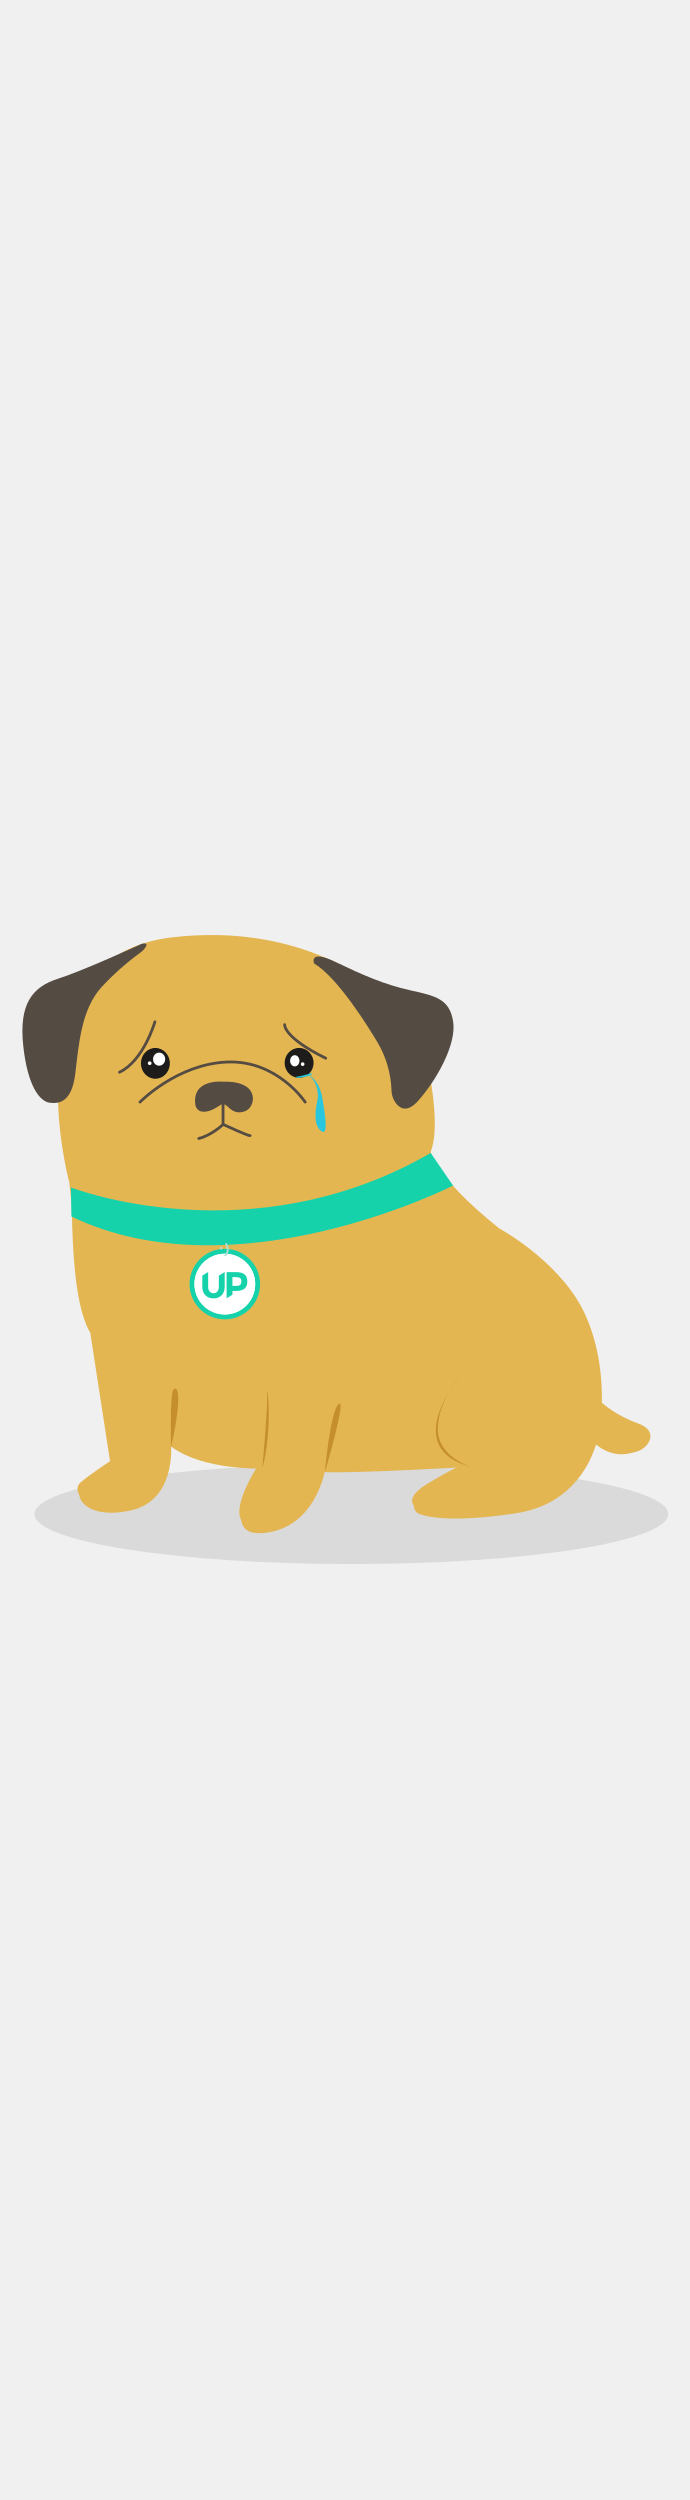
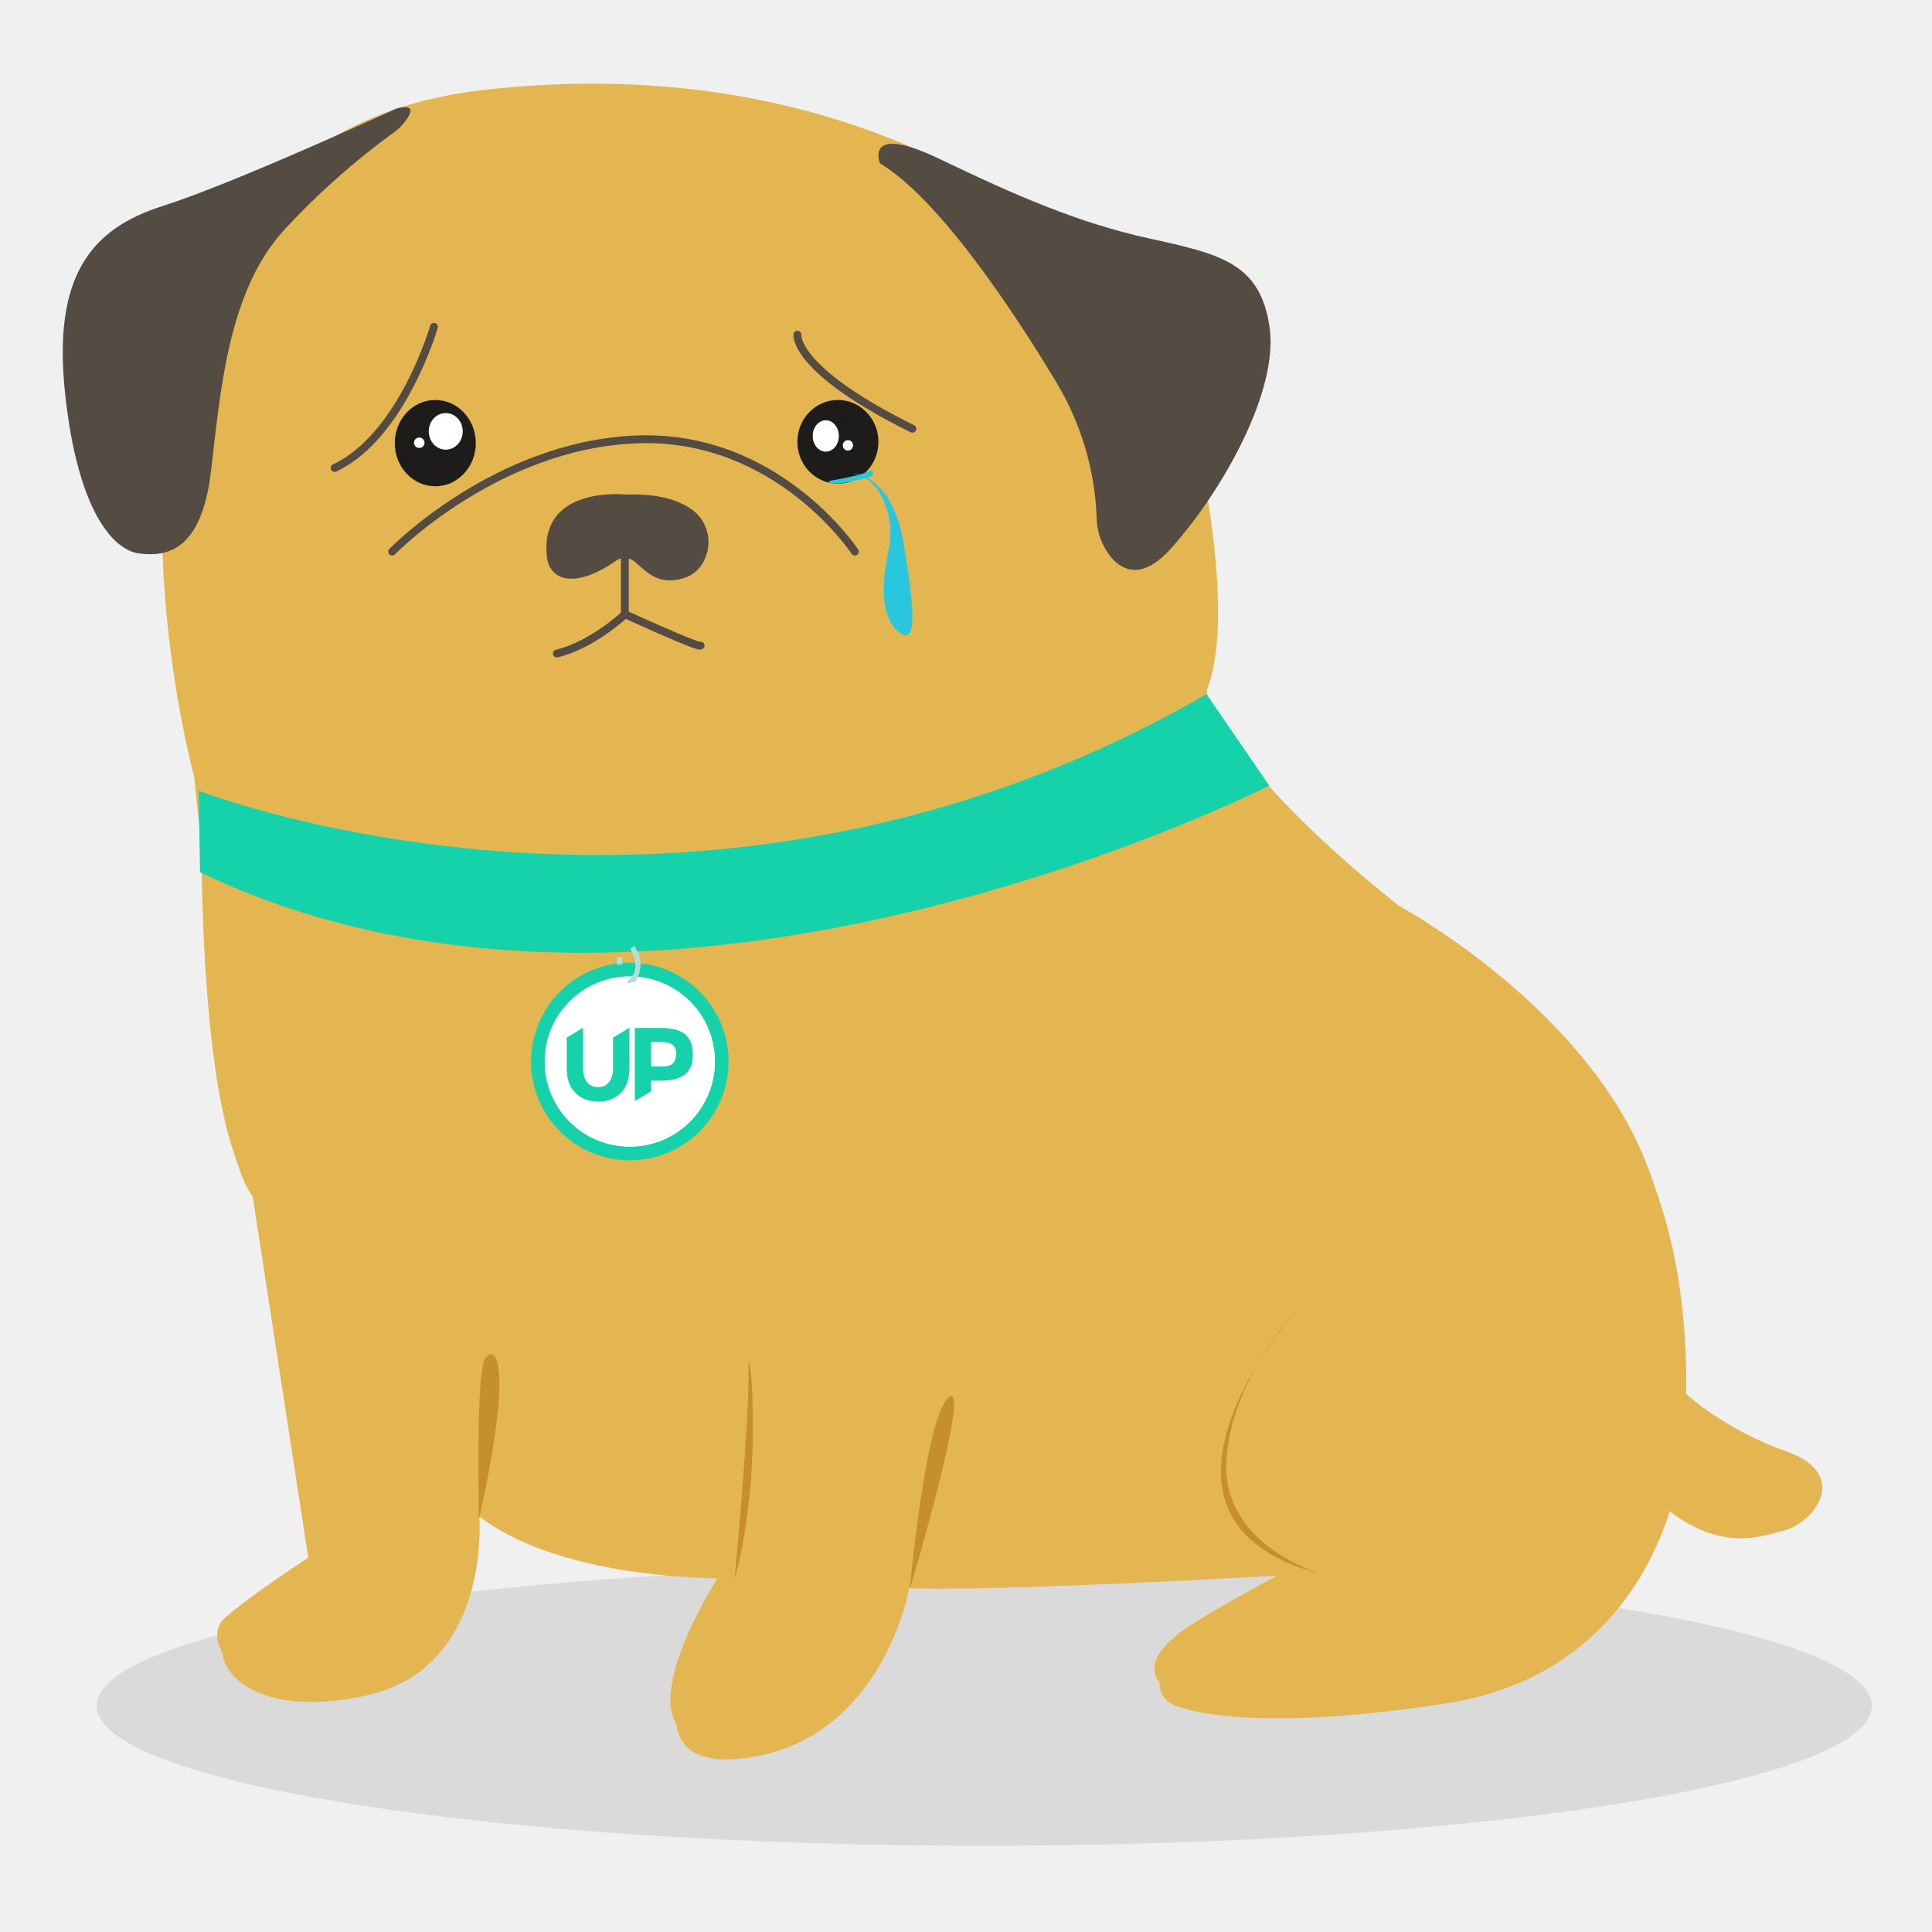
- <svg xmlns="http://www.w3.org/2000/svg" width="200" height="725" viewBox="0 0 739 725" fill="none">
+ <svg xmlns="http://www.w3.org/2000/svg" width="200" height="200" viewBox="0 0 739 725" fill="none">
  <ellipse cx="376.5" cy="645.5" rx="339.5" ry="53.5" fill="#C4C4C4" fill-opacity="0.5" />
  <path d="M76.222 295.86C76.222 295.86 9.69 53.503 187.087 33.393C303.677 20.179 379.678 64.549 418.074 96.53C438.901 113.863 453.213 137.788 458.511 164.428C463.109 187.467 470.812 233.18 461.617 257.074C461.617 257.074 461.799 285.393 537.009 345.418C537.009 345.418 596.902 377.673 624.946 429.398C652.99 481.122 643.428 550.088 643.428 550.088C643.428 550.088 636.425 631.84 552.934 644.596C469.442 657.382 447.793 644.596 447.793 644.596C447.793 644.596 432.507 635.655 459.911 619.054C487.316 602.454 504.519 594.794 504.519 594.794C504.519 594.794 387.26 601.813 347.767 600.531C347.767 600.531 337.567 659.915 283.398 665.683C229.229 671.45 280.201 596.717 280.201 596.717C280.201 596.717 217.11 598.639 183.342 573.097C183.342 573.097 188.122 630.589 140.652 641.422C93.182 652.256 77.896 626.744 88.066 617.803C98.267 608.862 119.916 594.825 119.916 594.825L97.962 452.102C97.962 452.102 80.15 440.2 78.962 321.86L76.222 295.86Z" fill="#E4B652" />
  <path d="M74.222 289.86C74.222 289.86 7.69 47.503 185.087 27.393C301.677 14.179 377.678 58.549 416.074 90.53C436.901 107.863 451.213 131.788 456.511 158.428C461.109 181.467 468.812 227.18 459.617 251.074C459.617 251.074 459.799 279.393 535.009 339.418C535.009 339.418 594.902 371.673 622.946 423.398C650.99 475.122 641.428 544.088 641.428 544.088C641.428 544.088 634.425 625.84 550.934 638.596C467.442 651.382 445.793 638.596 445.793 638.596C445.793 638.596 430.507 629.655 457.911 613.054C485.316 596.454 502.519 588.794 502.519 588.794C502.519 588.794 385.26 595.813 345.767 594.531C345.767 594.531 335.567 653.915 281.398 659.683C227.229 665.45 278.201 590.717 278.201 590.717C278.201 590.717 215.11 592.639 181.342 567.097C181.342 567.097 186.122 624.589 138.652 635.422C91.182 646.256 75.896 620.744 86.066 611.803C96.267 602.862 117.916 588.825 117.916 588.825L95.962 446.102C95.962 446.102 78.15 434.2 76.962 315.86L74.222 289.86Z" fill="#E4B652" />
  <path d="M645.476 526.602C645.476 526.602 659.406 539.658 683.611 548.293C707.816 556.898 694.118 575.438 682.361 578.446C670.816 581.383 642.133 593.819 607.453 530.729L627.769 520.172L645.476 526.602Z" fill="#E4B652" />
  <path d="M76 295.463C76 295.463 268 370.5 461.5 258.5L485.5 293.5C485.5 293.5 253.122 411.792 76.518 326.613L76 295.463Z" fill="#16D2AA" />
  <path d="M183.22 574C183.22 574 182.003 519.825 185.292 513.268C188.581 506.712 197.329 510.851 183.22 574Z" fill="#C48F2C" />
  <path d="M281 597C281 597 286.749 535.332 286.304 517.765C285.834 499.097 292.994 553.695 281 597Z" fill="#C48F2C" />
  <path d="M348 601C348 601 353.913 534.582 362.962 527.45C372.01 520.288 348 601 348 601Z" fill="#C48F2C" />
  <path d="M505 595C505 595 467.94 584.225 469.077 552.727C470.214 521.23 496.058 494 496.058 494C496.058 494 425.072 573.94 505 595Z" fill="#C48F2C" />
  <path d="M240.907 434.234C259.585 434.234 274.727 418.082 274.727 398.157C274.727 378.232 259.585 362.08 240.907 362.08C222.229 362.08 207.087 378.232 207.087 398.157C207.087 418.082 222.229 434.234 240.907 434.234Z" fill="white" />
  <path d="M240.907 361.256C220.047 361.256 203.122 378.182 203.122 399.041C203.122 419.901 220.047 436.826 240.907 436.826C261.766 436.826 278.692 419.901 278.692 399.041C278.661 378.182 261.766 361.256 240.907 361.256ZM240.907 431.581C222.914 431.581 208.367 417.003 208.367 399.041C208.367 381.048 222.945 366.502 240.907 366.502C258.9 366.502 273.446 381.079 273.446 399.041C273.446 417.003 258.869 431.581 240.907 431.581Z" fill="#16D2AA" />
  <path d="M240.907 431.58C258.878 431.58 273.446 417.012 273.446 399.041C273.446 381.07 258.878 366.501 240.907 366.501C222.936 366.501 208.367 381.07 208.367 399.041C208.367 417.012 222.936 431.58 240.907 431.58Z" fill="white" />
  <path d="M224.561 406.909C225.598 408.19 227.001 408.861 228.769 408.861C230.538 408.861 231.911 408.22 232.947 406.909C233.984 405.628 234.503 403.859 234.503 401.602V389.892L240.754 386.141V401.785C240.754 405.841 239.626 408.952 237.4 411.117C235.174 413.282 232.277 414.38 228.8 414.38C225.293 414.38 222.426 413.282 220.17 411.087C217.913 408.891 216.784 405.78 216.784 401.755V389.861L223.036 386.11V401.572C223.006 403.859 223.524 405.628 224.561 406.909Z" fill="#16D2AA" />
  <path d="M262.102 388.672C264.054 390.349 265.03 392.911 265.03 396.357C265.03 399.803 264.023 402.334 262.011 403.951C259.998 405.567 256.918 406.36 252.801 406.36H249.08V410.416L242.828 414.167V386.202H252.709C257.009 386.171 260.12 386.995 262.102 388.672ZM257.497 399.681C258.229 398.827 258.625 397.608 258.625 395.991C258.625 394.375 258.138 393.216 257.162 392.545C256.186 391.874 254.661 391.539 252.618 391.539H249.05V400.932H253.258C255.332 400.932 256.765 400.505 257.497 399.681Z" fill="#16D2AA" />
  <path d="M241.176 356.221C241.176 356.221 245.299 363.156 241.338 366.926C237.409 370.697 243.384 368.173 243.384 368.173C243.384 368.173 247.02 361.27 243.384 356.221C243.416 356.221 242.637 353.473 241.176 356.221Z" fill="#B5DFD5" />
  <path d="M236 359.228L238 359V361.837L236 362V359.228Z" fill="#B5DFD5" />
  <path d="M151.585 34.535C151.585 34.535 89.561 63.129 62.229 71.795C34.898 80.461 20.094 98.455 24.895 143.505C29.697 188.555 43.338 203.389 53.141 204.696C63.359 206.019 77.017 204.282 80.705 173.273C84.394 142.264 87.185 104.243 108.951 80.66C121.631 66.972 135.626 54.554 150.737 43.581C151.973 42.728 153.091 41.716 154.06 40.571C156.619 37.594 160.142 32.302 151.585 34.535Z" fill="#544B43" />
  <path d="M166.5 179C175.06 179 182 171.613 182 162.5C182 153.387 175.06 146 166.5 146C157.94 146 151 153.387 151 162.5C151 171.613 157.94 179 166.5 179Z" fill="#1D1C1A" />
  <path d="M320.5 178C329.06 178 336 170.837 336 162C336 153.163 329.06 146 320.5 146C311.94 146 305 153.163 305 162C305 170.837 311.94 178 320.5 178Z" fill="#1D1C1A" />
  <path d="M150 204C150 204 189.704 163.153 243.544 161.07C297.384 158.988 327 204 327 204" stroke="#544B43" stroke-width="3" stroke-linecap="round" stroke-linejoin="round" />
  <path d="M239.428 182.162C239.428 182.162 205.718 178.458 209.261 206.454C209.422 208.101 210.042 209.669 211.049 210.977C212.056 212.285 213.41 213.279 214.953 213.845C218.775 215.069 225.124 214.606 235.163 207.826C236.259 206.9 237.651 206.406 239.081 206.436C240.511 206.467 241.882 207.019 242.938 207.991C247.138 211.414 251.517 217.252 261.721 214.093C263.504 213.523 265.139 212.562 266.51 211.278C267.88 209.994 268.95 208.42 269.644 206.669C271.028 203.591 271.364 200.138 270.599 196.848C269.833 193.558 268.009 190.615 265.412 188.479C260.9 184.891 253.043 181.699 239.428 182.162Z" fill="#544B43" />
  <path d="M239 207V227.91C239 227.91 267.256 240.908 268 239.949" stroke="#544B43" stroke-width="3" stroke-linecap="round" stroke-linejoin="round" />
  <path d="M239 228C239 228 226.954 239.527 213 243" stroke="#544B43" stroke-width="3" stroke-linecap="round" stroke-linejoin="round" />
  <path d="M305.01 121C305.01 121 303.169 134.362 349 157" stroke="#544B43" stroke-width="3" stroke-linecap="round" stroke-linejoin="round" />
  <path d="M166 118C166 118 153.931 159.817 128 172" stroke="#544B43" stroke-width="3" stroke-linecap="round" stroke-linejoin="round" />
  <path d="M326 174C326 174 341.683 174 345.906 202.396C347.952 216.192 353.011 243.682 342.943 233.965C335.904 227.252 338.032 212.147 339.816 203.756C341.333 197.205 340.646 190.321 337.868 184.221C335.609 179.354 331.942 174.856 326 174Z" fill="#28C7DD" />
  <path d="M317 176.985C317 176.985 328.497 175.09 331.957 173.448C335.417 171.806 333.435 175.209 333.435 175.209C333.435 175.209 317.162 180.045 317 176.985Z" fill="#28C7DD" />
  <path d="M336.57 55.473C336.57 55.473 330.288 39.827 359.423 53.814C388.559 67.801 412.368 78.237 439.657 84.227C466.945 90.216 481.966 93.634 485.594 117.958C489.221 142.282 467.885 180.36 448.099 202.577C437.216 214.822 429.648 211.586 425.015 206.194C421.503 201.924 419.553 196.571 419.491 191.029C418.826 173.008 413.666 155.446 404.487 139.959C394.94 123.997 362.194 70.737 336.57 55.473Z" fill="#544B43" />
  <ellipse cx="170.5" cy="158" rx="6.5" ry="7" fill="white" />
  <ellipse cx="2" cy="2.014" rx="2" ry="2.014" transform="matrix(-0.198561 0.980088 -0.980089 -0.19856 162.742 160.8)" fill="white" />
  <ellipse cx="315.867" cy="159.758" rx="5" ry="6" fill="white" />
  <ellipse cx="2" cy="1.962" rx="2" ry="1.962" transform="matrix(-0.198558 0.980089 -0.980088 -0.198563 326.641 161.779)" fill="white" />
</svg>
